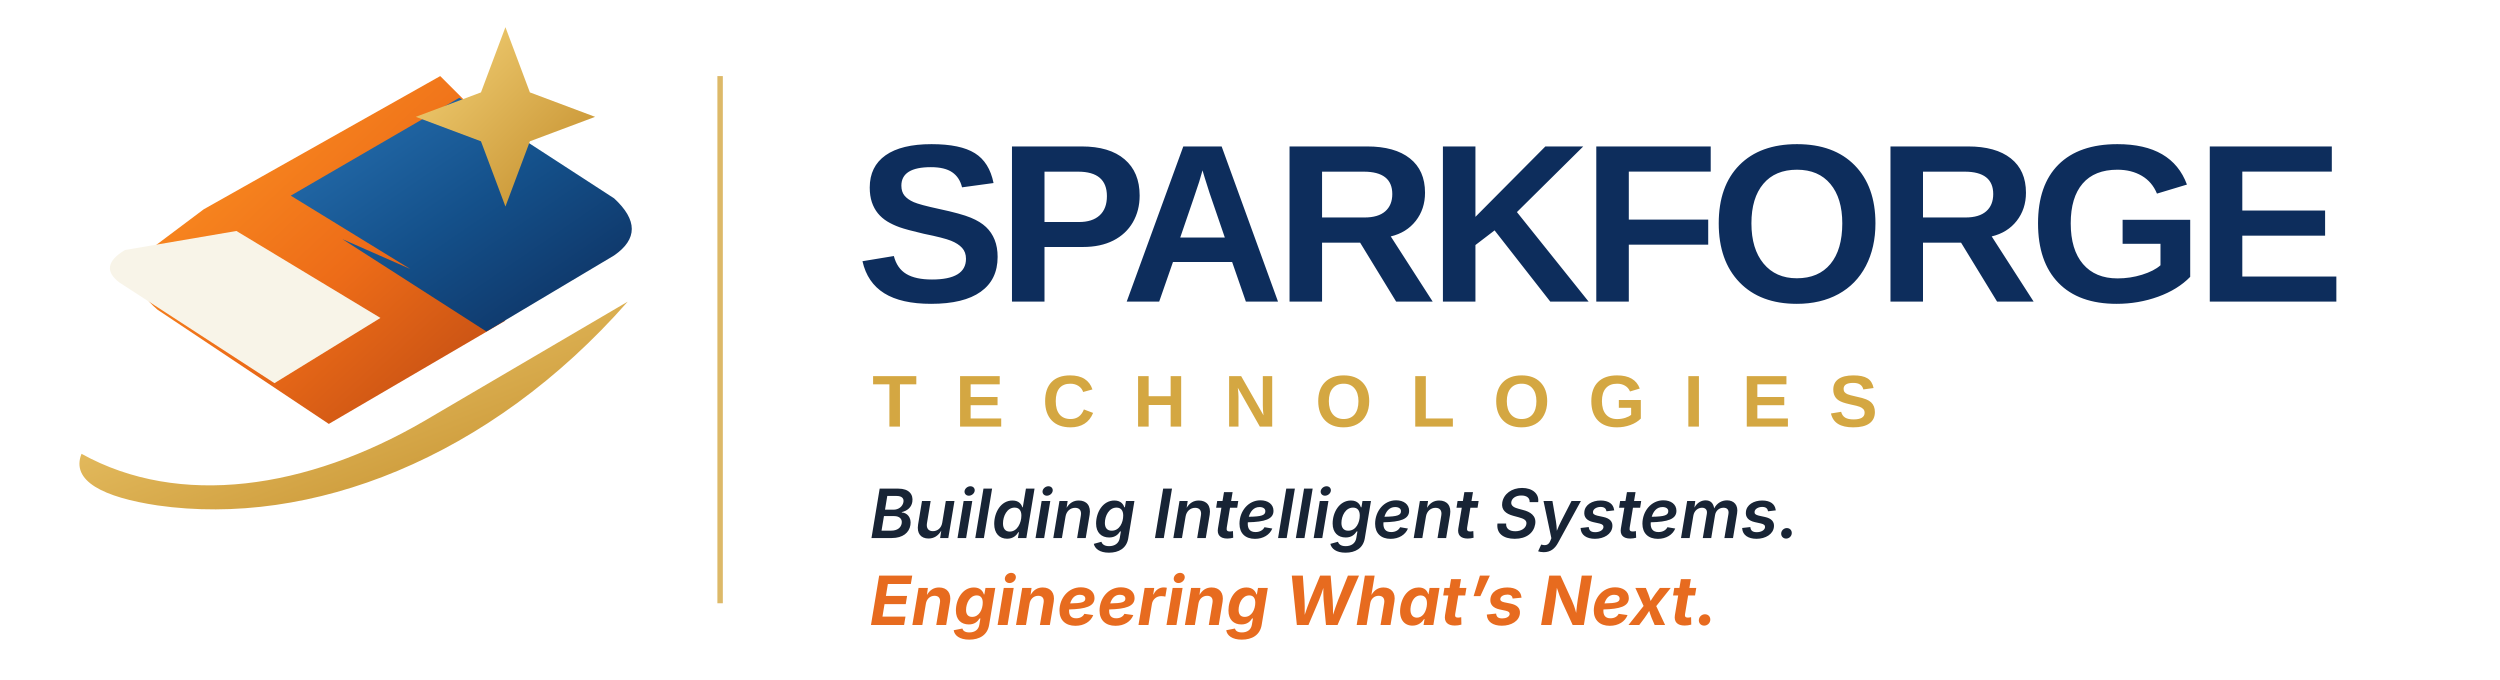
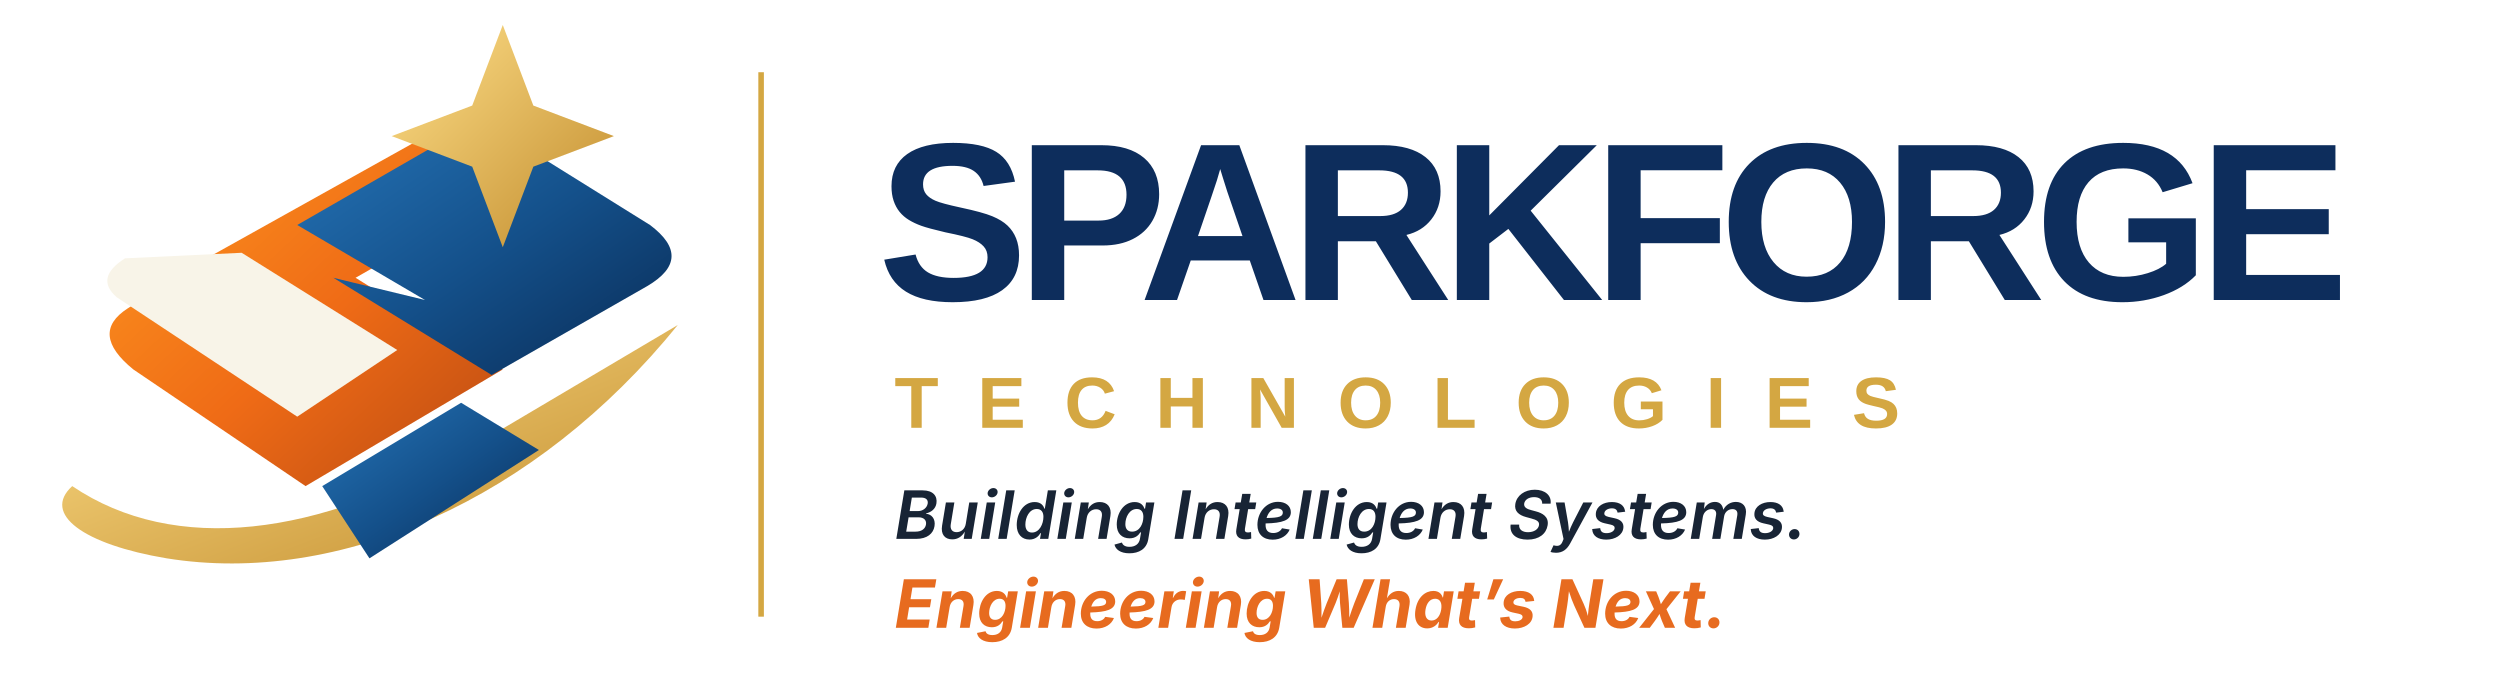
- <svg xmlns="http://www.w3.org/2000/svg" viewBox="0 0 920 250" role="img" aria-labelledby="title desc">
+ <svg xmlns="http://www.w3.org/2000/svg" viewBox="0 0 900 250" role="img" aria-labelledby="title desc">
  <defs>
-     <linearGradient id="orange" x1="0" y1="0" x2="1" y2="1">
-       <stop stop-color="#ff9a24" />
-       <stop offset=".55" stop-color="#ed6c18" />
-       <stop offset="1" stop-color="#b94712" />
+     <linearGradient id="o" x1="0" y1="0" x2="1" y2="1">
+       <stop stop-color="#ff9b20" />
+       <stop offset=".55" stop-color="#ef6b16" />
+       <stop offset="1" stop-color="#b94a12" />
    </linearGradient>
-     <linearGradient id="blue" x1="0" y1="0" x2="1" y2="1">
-       <stop stop-color="#2873b4" />
-       <stop offset=".5" stop-color="#14508a" />
-       <stop offset="1" stop-color="#0d2d5c" />
+     <linearGradient id="b" x1="0" y1="0" x2="1" y2="1">
+       <stop stop-color="#2675b8" />
+       <stop offset=".52" stop-color="#14508a" />
+       <stop offset="1" stop-color="#092b55" />
    </linearGradient>
-     <linearGradient id="gold" x1="0" y1="0" x2="1" y2="1">
-       <stop stop-color="#f5d47a" />
-       <stop offset="1" stop-color="#c18a28" />
+     <linearGradient id="g" x1="0" y1="0" x2="1" y2="1">
+       <stop stop-color="#ffe08a" />
+       <stop offset="1" stop-color="#c18b2c" />
    </linearGradient>
  </defs>
-   <g transform="translate(12 10)">
-     <path d="M150 18 63 67 43 82q-10 11 3 22l63 42 65-38-48-31 52-31z" fill="url(#orange)" />
-     <path d="m114 78 53 34 47-28q13-9 0-21l-57-37-62 36 44 27z" fill="url(#blue)" />
-     <path d="M18 157c36 20 83 13 126-12l75-44c-51 58-117 83-173 75-20-3-32-9-28-19z" fill="url(#gold)" />
-     <path d="m174 0 9 24 24 9-24 9-9 24-9-24-24-9 24-9z" fill="url(#gold)" />
-     <path d="m75 75 53 32-39 24-57-37q-8-6 2-12z" fill="#f8f4e8" />
+   <g transform="translate(8 9)">
+     <path d="M156 34 61 87 38 102Q24 111 40 124l62 42 71-42-53-33 49-28-13-29Z" fill="url(#o)" />
+     <path d="m112 91 57 35 56-32q17-10 1-22l-61-38-66 38 46 27Z" fill="url(#b)" />
+     <path d="M18 166c37 25 89 18 142-13l76-45c-51 63-122 94-184 84-30-5-45-16-34-26Z" fill="url(#g)" />
+     <path d="m173 0 11 29 29 11-29 11-11 29-11-29-29-11 29-11z" fill="url(#g)" />
+     <path d="m79 82 56 35-36 24-65-43q-8-7 3-14z" fill="#f8f4e8" />
+     <path d="m108 166 50-30 28 17-61 39z" fill="url(#b)" />
  </g>
-   <path d="M265 28V222" stroke="#d4a742" stroke-width="2" opacity=".8" />
-   <text x="315" y="111" font-family="Montserrat,Arial,sans-serif" font-size="83" font-weight="900" letter-spacing="-3.5" fill="#0d2d5c">SPARKFORGE</text>
-   <text x="321" y="157" font-family="Montserrat,Arial,sans-serif" font-size="27" font-weight="700" letter-spacing="14" fill="#d4a742">TECHNOLOGIES</text>
-   <text x="320" y="198" font-family="Inter,Arial,sans-serif" font-size="25" font-style="italic" font-weight="600" fill="#182435">Building Intelligent Systems.</text>
-   <text x="320" y="230" font-family="Inter,Arial,sans-serif" font-size="25" font-style="italic" font-weight="700" fill="#e76b1f">Engineering What’s Next.</text>
+   <path d="M274 26V222" stroke="#d4a742" stroke-width="2" />
+   <text x="316" y="108" font-family="Montserrat,Arial,sans-serif" font-size="81" font-weight="900" letter-spacing="-4" fill="#0d2d5c">SPARKFORGE</text>
+   <text x="322" y="154" font-family="Montserrat,Arial,sans-serif" font-size="26" font-weight="700" letter-spacing="14" fill="#d4a742">TECHNOLOGIES</text>
+   <text x="322" y="194" font-family="Inter,Arial,sans-serif" font-size="24" font-style="italic" font-weight="600" fill="#182435">Building Intelligent Systems.</text>
+   <text x="322" y="226" font-family="Inter,Arial,sans-serif" font-size="24" font-style="italic" font-weight="700" fill="#e76b1f">Engineering What’s Next.</text>
</svg>
